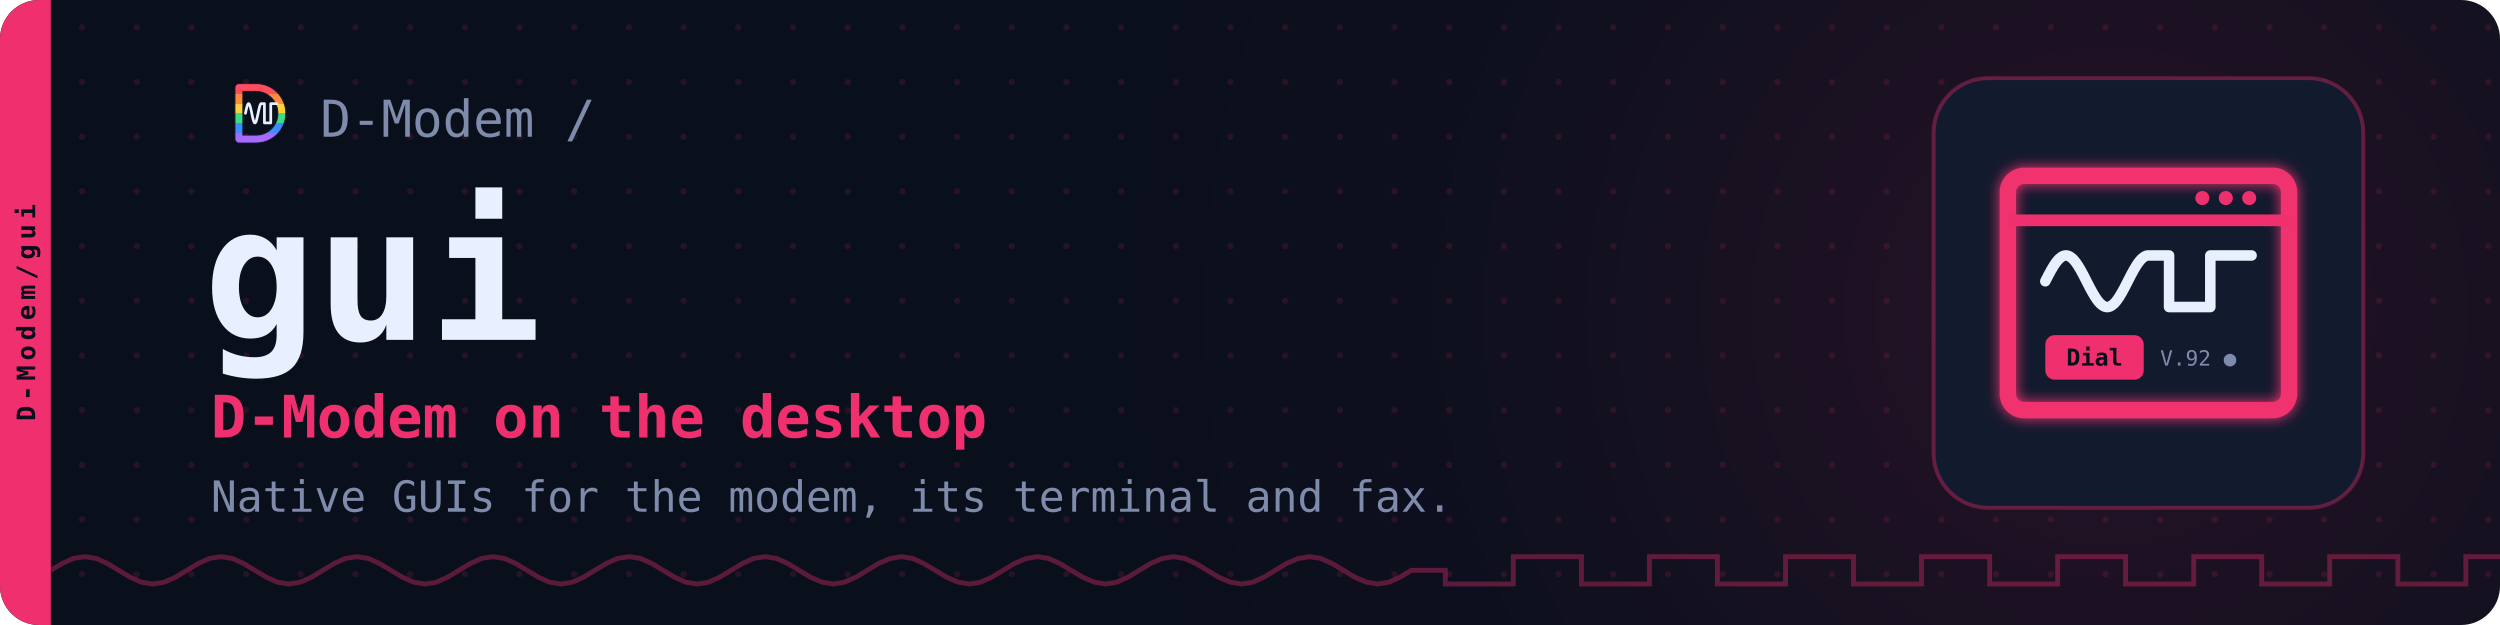
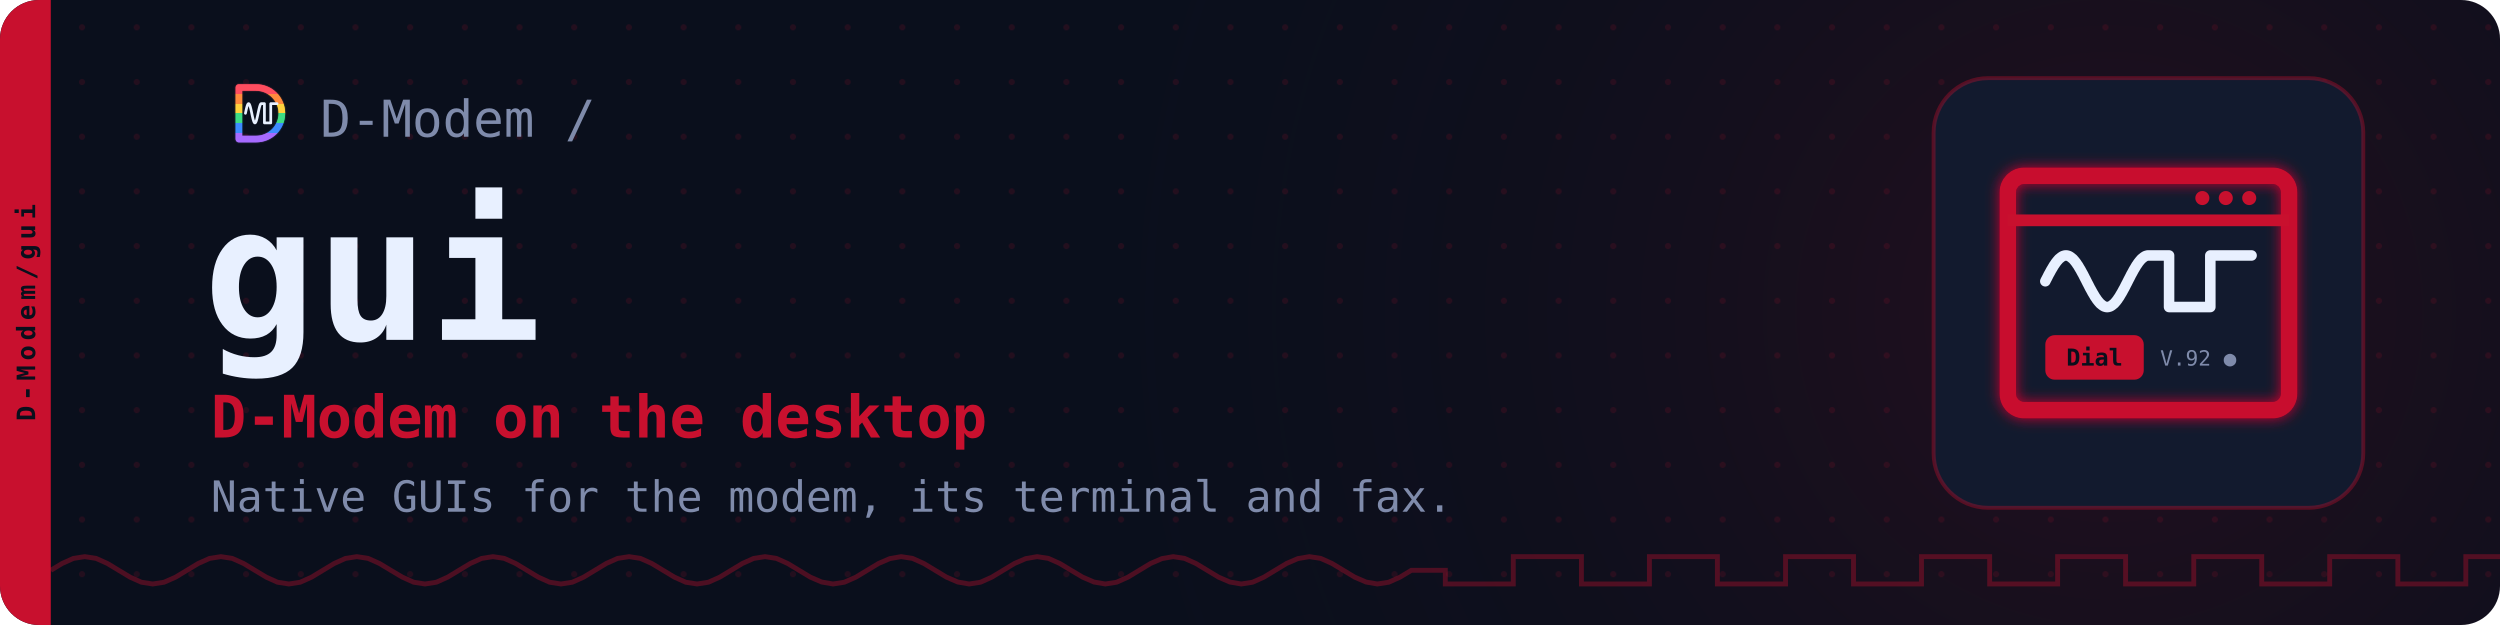
<svg xmlns="http://www.w3.org/2000/svg" width="1280" height="320" viewBox="0 0 1280 320">
  <defs>
    <pattern id="qam" width="28" height="28" patternUnits="userSpaceOnUse">
-       <circle cx="14" cy="14" r="1.6" fill="#f0306e" opacity="0.13" />
+       <circle cx="14" cy="14" r="1.6" fill="#c8102e" opacity="0.13" />
    </pattern>
    <radialGradient id="vig" cx="50%" cy="45%" r="75%">
-       <stop offset="0" stop-color="#f0306e" stop-opacity="0.10" />
+       <stop offset="0" stop-color="#c8102e" stop-opacity="0.10" />
      <stop offset="1" stop-color="#0a0f1c" stop-opacity="0" />
    </radialGradient>
    <radialGradient id="vig2" gradientUnits="userSpaceOnUse" cx="280" cy="320" r="520">
-       <stop offset="0" stop-color="#f0306e" stop-opacity="0.12" />
+       <stop offset="0" stop-color="#c8102e" stop-opacity="0.12" />
      <stop offset="1" stop-color="#0a0f1c" stop-opacity="0" />
    </radialGradient>
    <linearGradient id="books" gradientUnits="userSpaceOnUse" x1="0" y1="81" x2="0" y2="419">
      <stop offset="0" stop-color="#ff4d5e" />
      <stop offset="0.167" stop-color="#ff4d5e" />
      <stop offset="0.167" stop-color="#ff8a3d" />
      <stop offset="0.333" stop-color="#ff8a3d" />
      <stop offset="0.333" stop-color="#ffd23d" />
      <stop offset="0.5" stop-color="#ffd23d" />
      <stop offset="0.5" stop-color="#3ddc84" />
      <stop offset="0.667" stop-color="#3ddc84" />
      <stop offset="0.667" stop-color="#3d8bff" />
      <stop offset="0.833" stop-color="#3d8bff" />
      <stop offset="0.833" stop-color="#a66bff" />
      <stop offset="1" stop-color="#a66bff" />
    </linearGradient>
    <filter id="glow" x="-30%" y="-30%" width="160%" height="160%">
      <feGaussianBlur stdDeviation="6" result="b" />
      <feMerge>
        <feMergeNode in="b" />
        <feMergeNode in="SourceGraphic" />
      </feMerge>
    </filter>
  </defs>
  <defs>
    <clipPath id="card">
      <rect width="1280" height="320" rx="20" />
    </clipPath>
    <radialGradient id="vig3" gradientUnits="userSpaceOnUse" cx="1080" cy="160" r="560">
-       <stop offset="0" stop-color="#f0306e" stop-opacity="0.14" />
+       <stop offset="0" stop-color="#c8102e" stop-opacity="0.14" />
      <stop offset="1" stop-color="#0a0f1c" stop-opacity="0" />
    </radialGradient>
    <linearGradient id="bookspine" gradientUnits="userSpaceOnUse" x1="0" y1="0" x2="0" y2="320">
      <stop offset="0" stop-color="#ff4d5e" />
      <stop offset="0.167" stop-color="#ff4d5e" />
      <stop offset="0.167" stop-color="#ff8a3d" />
      <stop offset="0.333" stop-color="#ff8a3d" />
      <stop offset="0.333" stop-color="#ffd23d" />
      <stop offset="0.5" stop-color="#ffd23d" />
      <stop offset="0.5" stop-color="#3ddc84" />
      <stop offset="0.667" stop-color="#3ddc84" />
      <stop offset="0.667" stop-color="#3d8bff" />
      <stop offset="0.833" stop-color="#3d8bff" />
      <stop offset="0.833" stop-color="#a66bff" />
      <stop offset="1" stop-color="#a66bff" />
    </linearGradient>
  </defs>
  <g clip-path="url(#card)">
    <rect width="1280" height="320" fill="#0a0f1c" />
    <rect width="1280" height="320" fill="url(#qam)" />
    <rect width="1280" height="320" fill="url(#vig3)" />
-     <rect width="26" height="320" fill="#f0306e" />
+     <rect width="26" height="320" fill="#c8102e" />
    <text transform="translate(18 160.0) rotate(-90)" text-anchor="middle" font-family="'SauceCodePro Nerd Font Mono', 'Source Code Pro', monospace" font-weight="800" font-size="13" letter-spacing="2.5" fill="#0a0f1c">D-Modem/gui</text>
    <g transform="translate(110 36)">
      <g transform="scale(0.088)">
        <path d="M140 100 H240 A150 150 0 0 1 240 400 H140 Z" fill="none" stroke="url(#books)" stroke-width="38" stroke-linejoin="round" filter="url(#glow)" />
        <path d="M178.0,250.0 L178.8,246.3 L179.5,242.7 L180.3,239.1 L181.1,235.5 L181.8,232.0 L182.6,228.6 L183.4,225.2 L184.1,222.0 L184.9,218.9 L185.7,215.9 L186.4,213.1 L187.2,210.4 L188.0,207.9 L188.7,205.6 L189.5,203.4 L190.3,201.5 L191.0,199.8 L191.8,198.3 L192.6,197.0 L193.3,195.9 L194.1,195.1 L194.9,194.5 L195.6,194.1 L196.4,194.0 L197.2,194.1 L197.9,194.5 L198.7,195.1 L199.5,195.9 L200.2,197.0 L201.0,198.3 L201.8,199.8 L202.5,201.5 L203.3,203.4 L204.1,205.6 L204.8,207.9 L205.6,210.4 L206.4,213.1 L207.1,215.9 L207.9,218.9 L208.7,222.0 L209.4,225.2 L210.2,228.6 L211.0,232.0 L211.7,235.5 L212.5,239.1 L213.3,242.7 L214.0,246.3 L214.8,250.0 L215.6,253.7 L216.3,257.3 L217.1,260.9 L217.9,264.5 L218.6,268.0 L219.4,271.4 L220.2,274.8 L220.9,278.0 L221.7,281.1 L222.5,284.1 L223.2,286.9 L224.0,289.6 L224.8,292.1 L225.5,294.4 L226.3,296.6 L227.1,298.5 L227.8,300.2 L228.6,301.7 L229.4,303.0 L230.1,304.1 L230.9,304.9 L231.7,305.5 L232.4,305.9 L233.2,306.0 L234.0,305.9 L234.7,305.5 L235.5,304.9 L236.3,304.1 L237.0,303.0 L237.8,301.7 L238.6,300.2 L239.3,298.5 L240.1,296.6 L240.9,294.4 L241.6,292.1 L242.4,289.6 L243.2,286.9 L243.9,284.1 L244.7,281.1 L245.5,278.0 L246.2,274.8 L247.0,271.4 L247.8,268.0 L248.5,264.5 L249.3,260.9 L250.1,257.3 L250.8,253.7 L251.6,250.0 L252.4,246.3 L253.1,242.7 L253.9,239.1 L254.7,235.5 L255.4,232.0 L256.2,228.6 L257.0,225.2 L257.7,222.0 L258.5,218.9 L259.3,215.9 L260.0,213.1 L260.8,210.4 L261.6,207.9 L262.3,205.6 L263.1,203.4 L263.9,201.5 L264.6,199.8 L265.4,198.3 L266.2,197.0 L266.9,195.9 L267.7,195.1 L268.5,194.5 L269.2,194.1 L270.0,194.0 H288.4 V306.0 H325.2 V194.0 H362.0" fill="none" stroke="#e8f0ff" stroke-width="16" stroke-linecap="round" stroke-linejoin="round" />
      </g>
    </g>
    <text x="164" y="70" font-family="'SauceCodePro Nerd Font Mono', 'Source Code Pro', monospace" font-size="26" fill="#7f8bab">D-Modem /</text>
    <text x="104" y="174" font-family="'SauceCodePro Nerd Font Mono', 'Source Code Pro', monospace" font-weight="800" font-size="96" fill="#e8f0ff">gui</text>
-     <text x="108" y="224" font-family="'SauceCodePro Nerd Font Mono', 'Source Code Pro', monospace" font-weight="700" font-size="30" fill="#f0306e">D-Modem on the desktop</text>
+     <text x="108" y="224" font-family="'SauceCodePro Nerd Font Mono', 'Source Code Pro', monospace" font-weight="700" font-size="30" fill="#c8102e">D-Modem on the desktop</text>
    <text x="108" y="262" font-family="'SauceCodePro Nerd Font Mono', 'Source Code Pro', monospace" font-size="22" fill="#7f8bab">Native GUIs for the modem, its terminal and fax.</text>
-     <rect x="990" y="40" width="220" height="220" rx="28" fill="#121a2e" stroke="#f0306e" stroke-opacity="0.35" stroke-width="2" />
+     <rect x="990" y="40" width="220" height="220" rx="28" fill="#121a2e" stroke="#c8102e" stroke-opacity="0.35" stroke-width="2" />
    <g transform="translate(1010 60) scale(0.6)">
-       <rect x="30" y="50" width="240" height="200" rx="14" stroke="#f0306e" stroke-width="14" stroke-linecap="round" stroke-linejoin="round" fill="none" filter="url(#glow)" />
-       <line x1="30" y1="88" x2="270" y2="88" stroke="#f0306e" stroke-width="10" />
-       <circle cx="236" cy="69" r="6" fill="#f0306e" />
-       <circle cx="216" cy="69" r="6" fill="#f0306e" />
-       <circle cx="196" cy="69" r="6" fill="#f0306e" />
+       <rect x="30" y="50" width="240" height="200" rx="14" stroke="#c8102e" stroke-width="14" stroke-linecap="round" stroke-linejoin="round" fill="none" filter="url(#glow)" />
+       <line x1="30" y1="88" x2="270" y2="88" stroke="#c8102e" stroke-width="10" />
+       <circle cx="236" cy="69" r="6" fill="#c8102e" />
+       <circle cx="216" cy="69" r="6" fill="#c8102e" />
+       <circle cx="196" cy="69" r="6" fill="#c8102e" />
      <path d="M62.0,140.0 L62.7,138.6 L63.5,137.1 L64.2,135.7 L64.9,134.3 L65.7,132.9 L66.4,131.6 L67.1,130.3 L67.9,129.0 L68.6,127.8 L69.3,126.6 L70.1,125.5 L70.8,124.4 L71.5,123.5 L72.3,122.5 L73.0,121.7 L73.7,120.9 L74.5,120.3 L75.2,119.7 L75.9,119.2 L76.7,118.7 L77.4,118.4 L78.1,118.2 L78.9,118.0 L79.6,118.0 L80.3,118.0 L81.1,118.2 L81.8,118.4 L82.5,118.7 L83.3,119.2 L84.0,119.7 L84.7,120.3 L85.5,120.9 L86.2,121.7 L86.9,122.5 L87.7,123.5 L88.4,124.4 L89.1,125.5 L89.9,126.6 L90.6,127.8 L91.3,129.0 L92.1,130.3 L92.8,131.6 L93.5,132.9 L94.3,134.3 L95.0,135.7 L95.7,137.1 L96.5,138.6 L97.2,140.0 L97.9,141.4 L98.7,142.9 L99.4,144.3 L100.1,145.7 L100.9,147.1 L101.6,148.4 L102.3,149.7 L103.1,151.0 L103.8,152.2 L104.5,153.4 L105.3,154.5 L106.0,155.6 L106.7,156.5 L107.5,157.5 L108.2,158.3 L108.9,159.1 L109.7,159.7 L110.4,160.3 L111.1,160.8 L111.9,161.3 L112.6,161.6 L113.3,161.8 L114.1,162.0 L114.8,162.0 L115.5,162.0 L116.3,161.8 L117.0,161.6 L117.7,161.3 L118.5,160.8 L119.2,160.3 L119.9,159.7 L120.7,159.1 L121.4,158.3 L122.1,157.5 L122.9,156.5 L123.6,155.6 L124.3,154.5 L125.1,153.4 L125.8,152.2 L126.5,151.0 L127.3,149.7 L128.0,148.4 L128.7,147.1 L129.5,145.7 L130.2,144.3 L130.9,142.9 L131.7,141.4 L132.4,140.0 L133.1,138.6 L133.9,137.1 L134.6,135.7 L135.3,134.3 L136.1,132.9 L136.8,131.6 L137.5,130.3 L138.3,129.0 L139.0,127.8 L139.7,126.6 L140.5,125.5 L141.2,124.4 L141.9,123.5 L142.7,122.5 L143.4,121.7 L144.1,120.9 L144.9,120.3 L145.6,119.7 L146.3,119.2 L147.1,118.7 L147.8,118.4 L148.5,118.2 L149.3,118.0 L150.0,118.0 H167.6 V162.0 H202.8 V118.0 H238.0" stroke="#e8f0ff" stroke-width="9" fill="none" stroke-linecap="round" stroke-linejoin="round" />
-       <rect x="62" y="186" width="84" height="38" rx="8" fill="#f0306e" />
+       <rect x="62" y="186" width="84" height="38" rx="8" fill="#c8102e" />
      <text x="104" y="212" text-anchor="middle" font-family="'SauceCodePro Nerd Font Mono', 'Source Code Pro', monospace" font-weight="800" font-size="20" fill="#0a0f1c">Dial</text>
      <text x="160" y="212" font-family="'SauceCodePro Nerd Font Mono', 'Source Code Pro', monospace" font-size="18" fill="#7f8bab">V.92 ●</text>
    </g>
-     <path d="M26.0,292.0 L31.8,288.5 L37.6,285.9 L43.4,285.0 L49.2,285.9 L55.0,288.5 L60.8,292.0 L66.6,295.5 L72.4,298.1 L78.2,299.0 L84.0,298.1 L89.9,295.5 L95.7,292.0 L101.5,288.5 L107.3,285.9 L113.1,285.0 L118.9,285.9 L124.7,288.5 L130.5,292.0 L136.3,295.5 L142.1,298.1 L147.9,299.0 L153.7,298.1 L159.5,295.5 L165.3,292.0 L171.1,288.5 L176.9,285.9 L182.7,285.0 L188.5,285.9 L194.3,288.5 L200.1,292.0 L206.0,295.5 L211.8,298.1 L217.6,299.0 L223.4,298.1 L229.2,295.5 L235.0,292.0 L240.8,288.5 L246.6,285.9 L252.4,285.0 L258.2,285.9 L264.0,288.5 L269.8,292.0 L275.6,295.5 L281.4,298.1 L287.2,299.0 L293.0,298.1 L298.8,295.5 L304.6,292.0 L310.4,288.5 L316.2,285.9 L322.1,285.0 L327.9,285.9 L333.7,288.5 L339.5,292.0 L345.3,295.5 L351.1,298.1 L356.9,299.0 L362.7,298.1 L368.5,295.5 L374.3,292.0 L380.1,288.5 L385.9,285.9 L391.7,285.0 L397.5,285.9 L403.3,288.5 L409.1,292.0 L414.9,295.5 L420.7,298.0 L426.5,299.0 L432.3,298.1 L438.2,295.5 L444.0,292.0 L449.8,288.5 L455.6,286.0 L461.4,285.0 L467.2,285.9 L473.0,288.5 L478.8,292.0 L484.6,295.5 L490.4,298.0 L496.2,299.0 L502.0,298.1 L507.8,295.5 L513.6,292.0 L519.4,288.5 L525.2,286.0 L531.0,285.0 L536.8,285.9 L542.6,288.5 L548.4,292.0 L554.3,295.5 L560.1,298.0 L565.9,299.0 L571.7,298.1 L577.5,295.5 L583.3,292.0 L589.1,288.5 L594.9,286.0 L600.7,285.0 L606.5,285.9 L612.3,288.5 L618.1,292.0 L623.9,295.5 L629.7,298.0 L635.5,299.0 L641.3,298.1 L647.1,295.5 L652.9,292.0 L658.7,288.5 L664.5,286.0 L670.4,285.0 L676.2,285.9 L682.0,288.5 L687.8,292.0 L693.6,295.5 L699.4,298.0 L705.2,299.0 L711.0,298.1 L716.8,295.5 L722.6,292.0 H740.0 V299.0 H774.8 V285.0 H809.7 V299.0 H844.5 V285.0 H879.3 V299.0 H914.2 V285.0 H949.0 V299.0 H983.8 V285.0 H1018.7 V299.0 H1053.5 V285.0 H1088.3 V299.0 H1123.2 V285.0 H1158.0 V299.0 H1192.8 V285.0 H1227.7 V299.0 H1262.5 V285.0 H1280.0" fill="none" stroke="#f0306e" stroke-opacity="0.35" stroke-width="2.5" />
+     <path d="M26.0,292.0 L31.8,288.5 L37.6,285.9 L43.4,285.0 L49.2,285.9 L55.0,288.5 L60.8,292.0 L66.6,295.5 L72.4,298.1 L78.2,299.0 L84.0,298.1 L89.9,295.5 L95.7,292.0 L101.5,288.5 L107.3,285.9 L113.1,285.0 L118.9,285.9 L124.7,288.5 L130.5,292.0 L136.3,295.5 L142.1,298.1 L147.9,299.0 L153.7,298.1 L159.5,295.5 L165.3,292.0 L171.1,288.5 L176.9,285.9 L182.7,285.0 L188.5,285.9 L194.3,288.5 L200.1,292.0 L206.0,295.5 L211.8,298.1 L217.6,299.0 L223.4,298.1 L229.2,295.5 L235.0,292.0 L240.8,288.5 L246.6,285.9 L252.4,285.0 L258.2,285.9 L264.0,288.5 L269.8,292.0 L275.6,295.5 L281.4,298.1 L287.2,299.0 L293.0,298.1 L298.8,295.5 L304.6,292.0 L310.4,288.5 L316.2,285.9 L322.1,285.0 L327.9,285.9 L333.7,288.5 L339.5,292.0 L345.3,295.5 L351.1,298.1 L356.9,299.0 L362.7,298.1 L368.5,295.5 L374.3,292.0 L380.1,288.5 L385.9,285.9 L391.7,285.0 L397.5,285.9 L403.3,288.5 L409.1,292.0 L414.9,295.5 L420.7,298.0 L426.5,299.0 L432.3,298.1 L438.2,295.5 L444.0,292.0 L449.8,288.5 L455.6,286.0 L461.4,285.0 L467.2,285.9 L473.0,288.5 L478.8,292.0 L484.6,295.5 L490.4,298.0 L496.2,299.0 L502.0,298.1 L507.8,295.5 L513.6,292.0 L519.4,288.5 L525.2,286.0 L531.0,285.0 L536.8,285.9 L542.6,288.5 L548.4,292.0 L554.3,295.5 L560.1,298.0 L565.9,299.0 L571.7,298.1 L577.5,295.5 L583.3,292.0 L589.1,288.5 L594.9,286.0 L600.7,285.0 L606.5,285.9 L612.3,288.5 L618.1,292.0 L623.9,295.5 L629.7,298.0 L635.5,299.0 L641.3,298.1 L647.1,295.5 L652.9,292.0 L658.7,288.5 L664.5,286.0 L670.4,285.0 L676.2,285.9 L682.0,288.5 L687.8,292.0 L693.6,295.5 L699.4,298.0 L705.2,299.0 L711.0,298.1 L716.8,295.5 L722.6,292.0 H740.0 V299.0 H774.8 V285.0 H809.7 V299.0 H844.5 V285.0 H879.3 V299.0 H914.2 V285.0 H949.0 V299.0 H983.8 V285.0 H1018.7 V299.0 H1053.5 V285.0 H1088.3 V299.0 H1123.2 V285.0 H1158.0 V299.0 H1192.8 V285.0 H1227.7 V299.0 H1262.5 V285.0 H1280.0" fill="none" stroke="#c8102e" stroke-opacity="0.35" stroke-width="2.5" />
  </g>
</svg>
